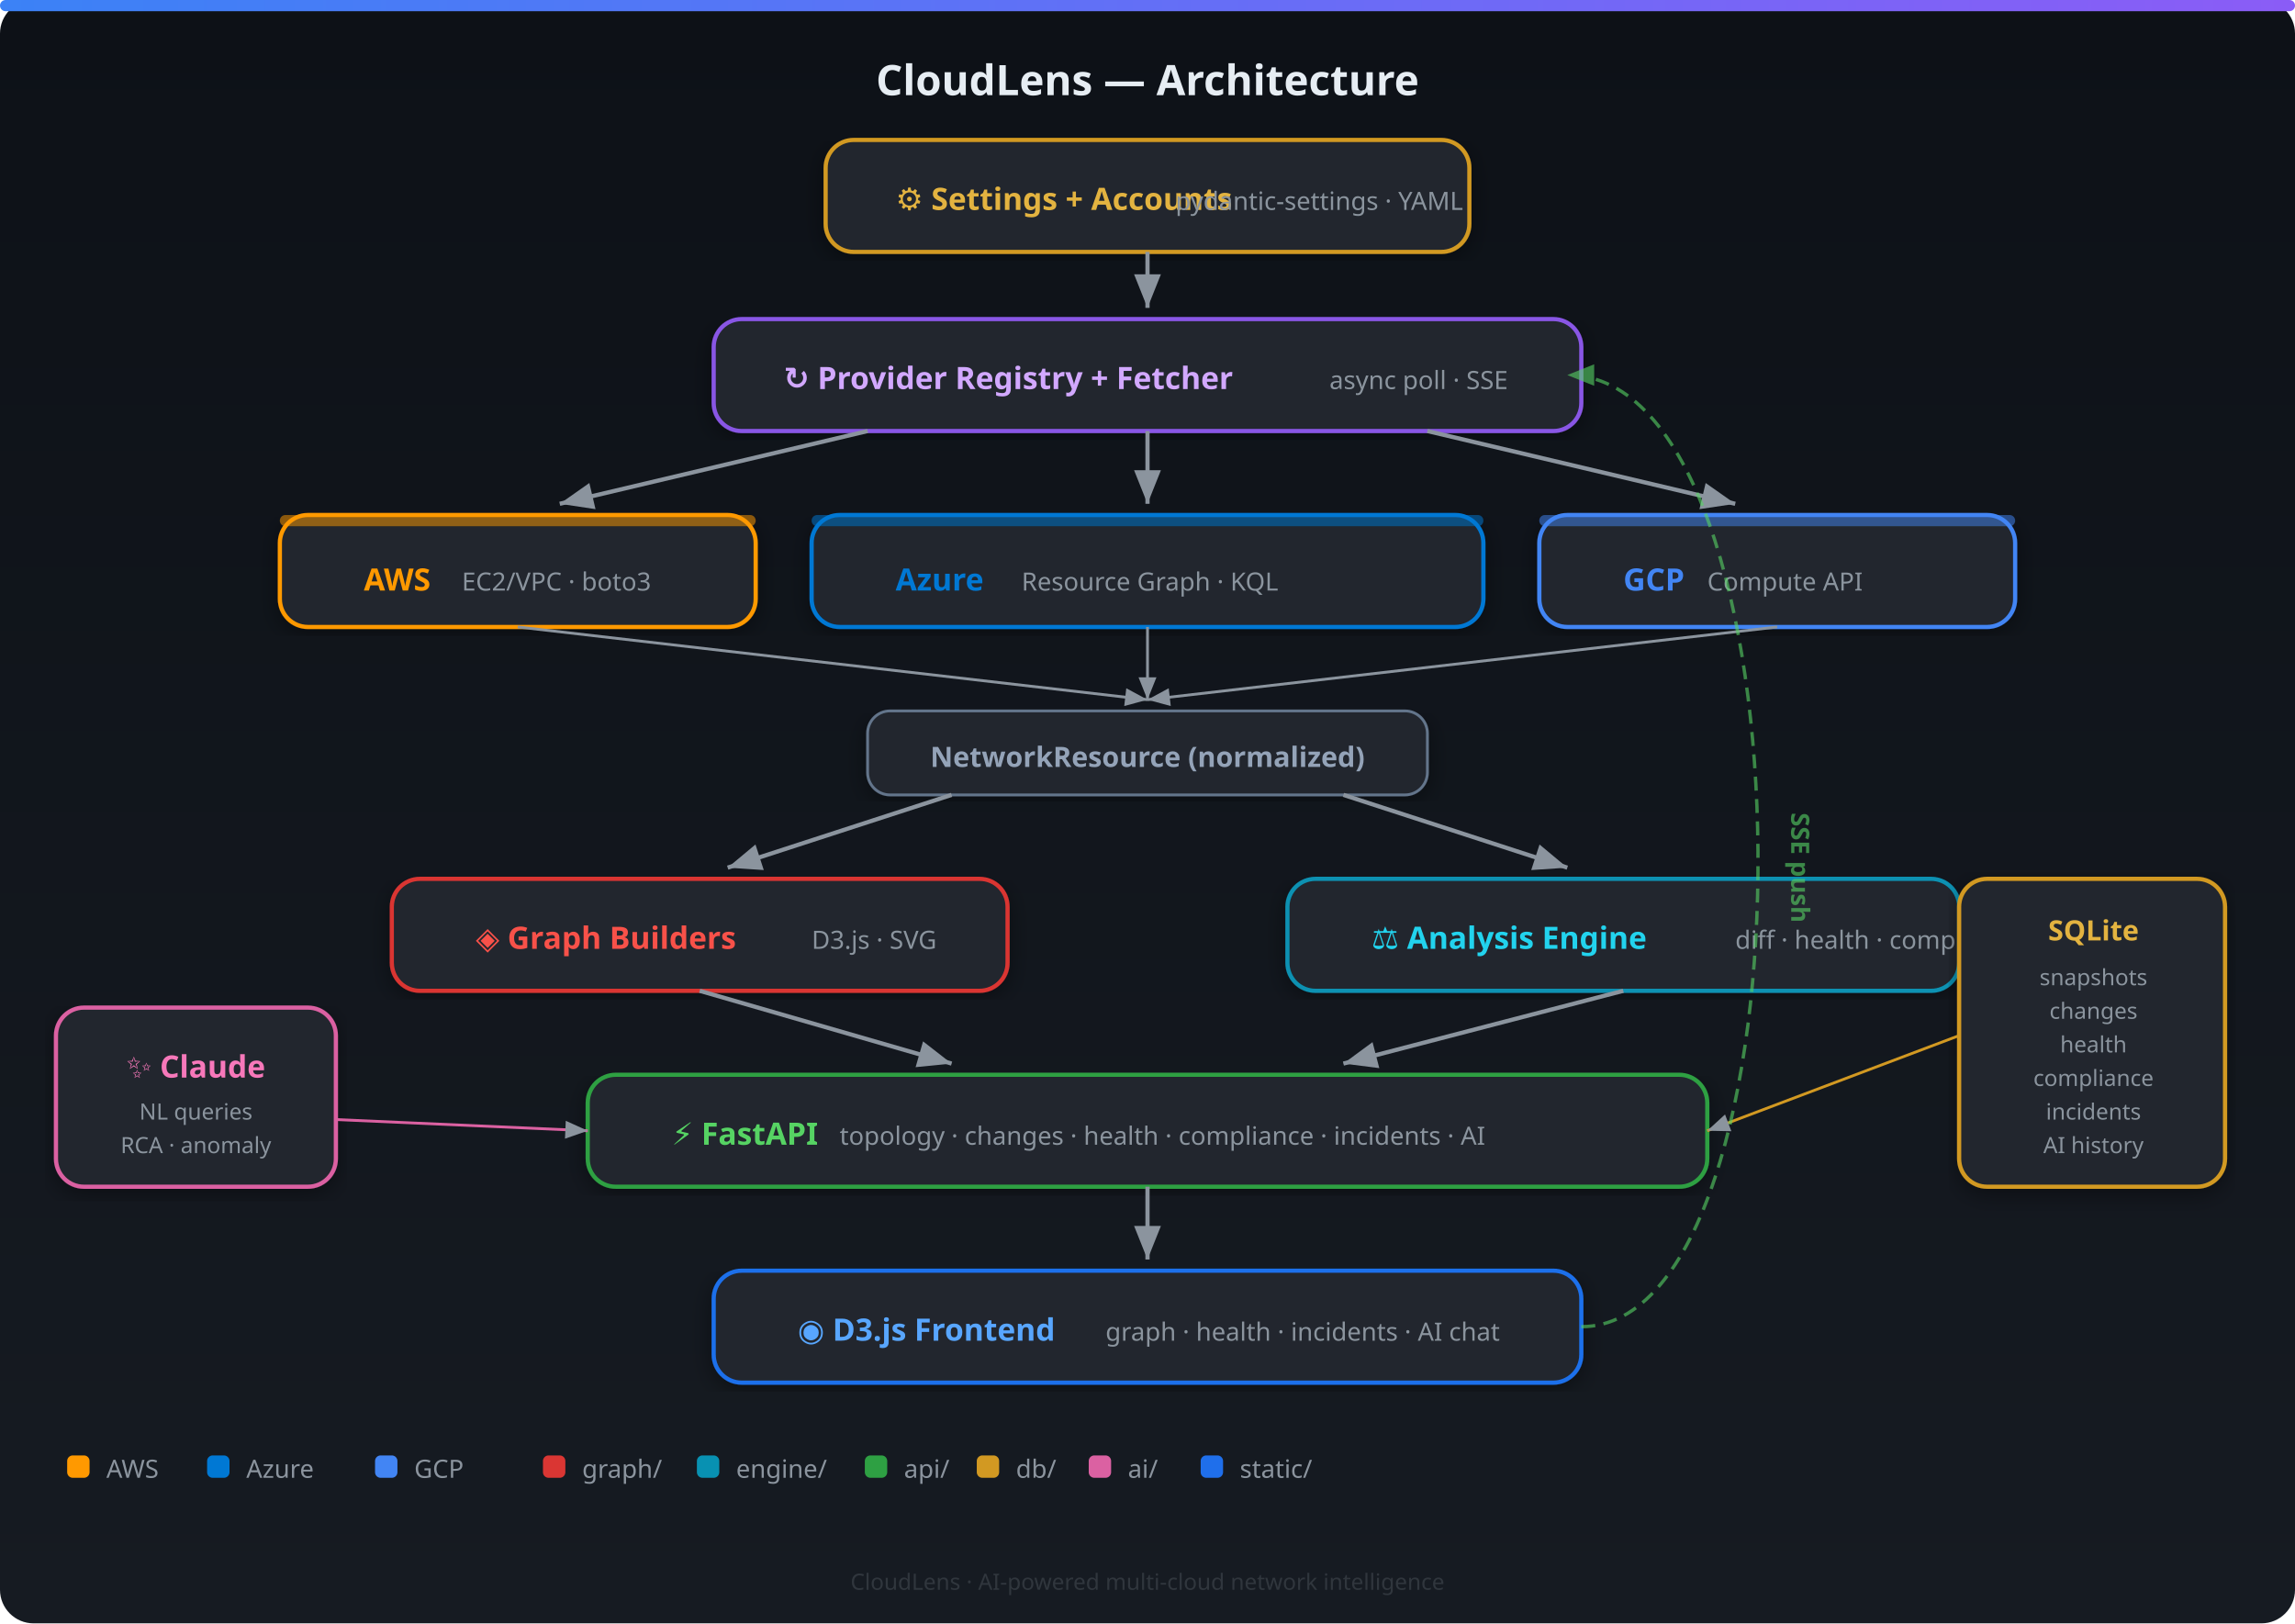
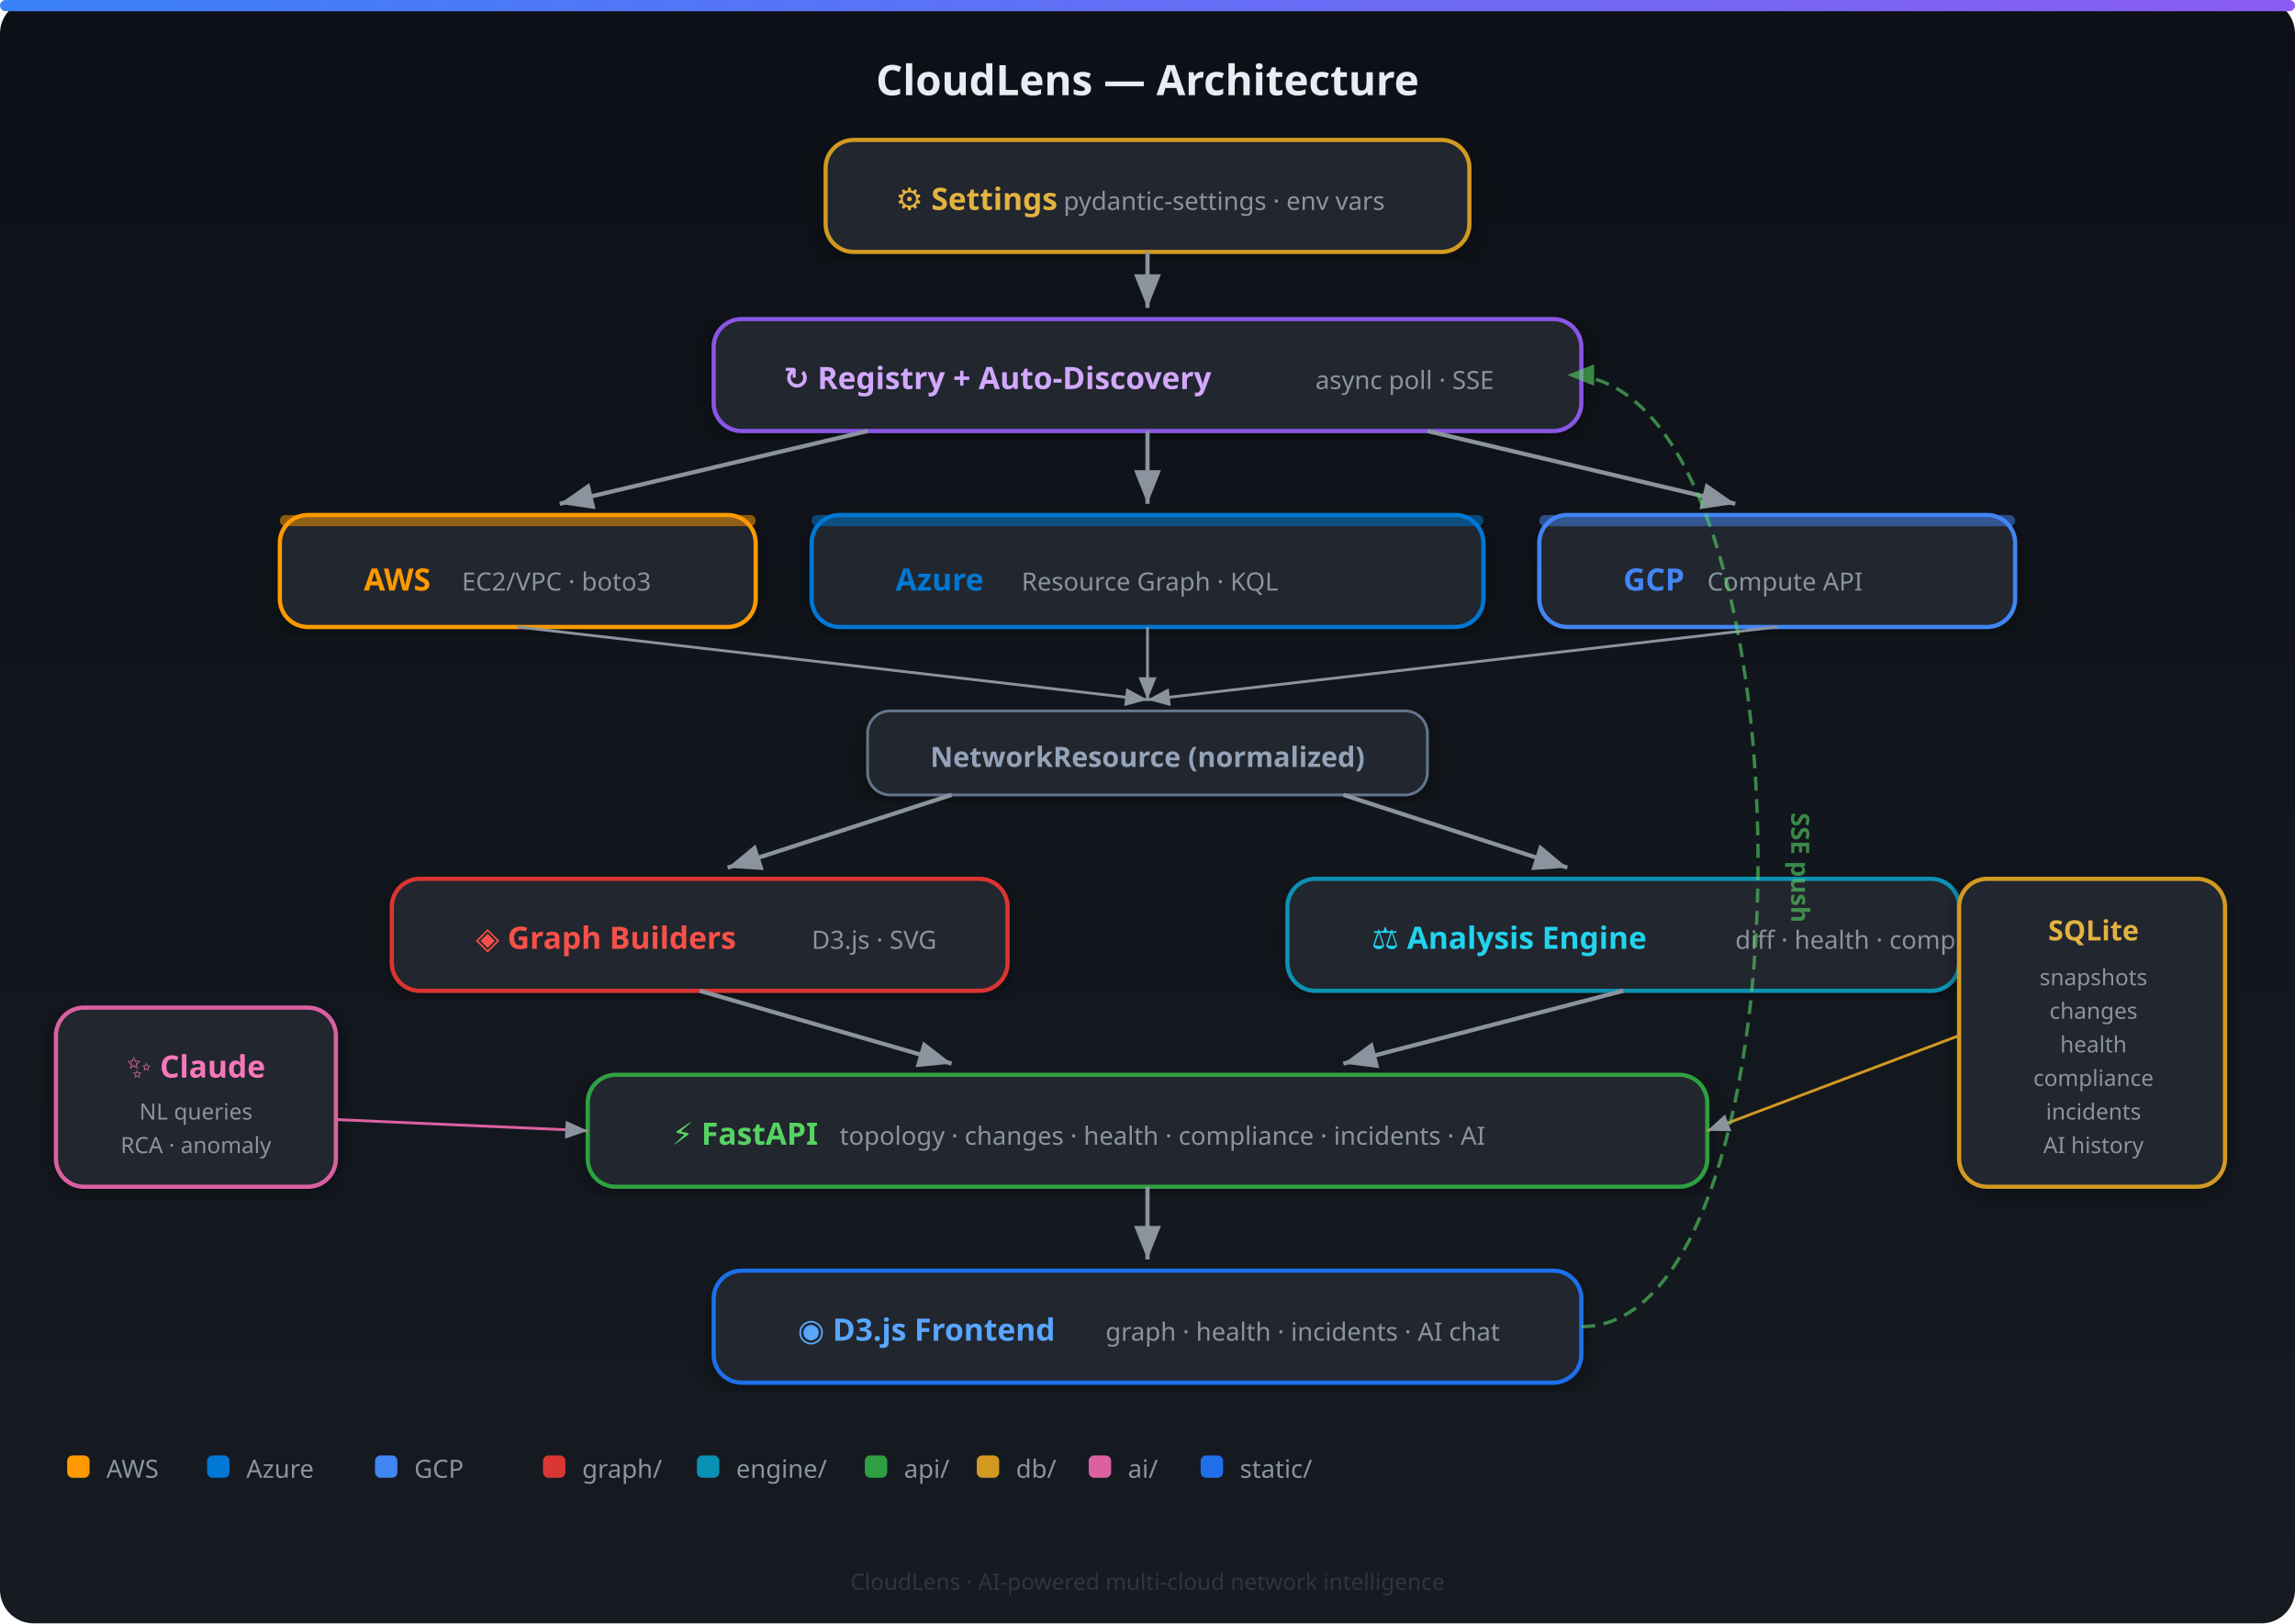
<svg xmlns="http://www.w3.org/2000/svg" viewBox="0 0 820 580" font-family="Segoe UI, system-ui, sans-serif">
  <defs>
    <linearGradient id="bg" x1="0" y1="0" x2="0" y2="1">
      <stop offset="0%" stop-color="#0d1117" />
      <stop offset="100%" stop-color="#161b22" />
    </linearGradient>
    <linearGradient id="accent" x1="0" y1="0" x2="1" y2="0">
      <stop offset="0%" stop-color="#3b82f6" />
      <stop offset="100%" stop-color="#8b5cf6" />
    </linearGradient>
    <filter id="shadow" x="-4%" y="-4%" width="108%" height="112%">
      <feDropShadow dx="0" dy="2" stdDeviation="4" flood-color="#000" flood-opacity="0.4" />
    </filter>
    <marker id="arrow" viewBox="0 0 10 10" refX="10" refY="5" markerWidth="8" markerHeight="8" orient="auto-start-reverse">
      <path d="M 0 1 L 10 5 L 0 9 z" fill="#8b949e" />
    </marker>
    <marker id="arrow-green" viewBox="0 0 10 10" refX="10" refY="5" markerWidth="8" markerHeight="8" orient="auto-start-reverse">
      <path d="M 0 1 L 10 5 L 0 9 z" fill="#56d364" />
    </marker>
  </defs>
  <rect width="820" height="580" rx="12" fill="url(#bg)" />
  <rect x="0" y="0" width="820" height="4" rx="2" fill="url(#accent)" />
  <text x="410" y="34" text-anchor="middle" fill="#e6edf3" font-size="15" font-weight="700">CloudLens — Architecture</text>
  <g filter="url(#shadow)">
    <rect x="295" y="50" width="230" height="40" rx="10" fill="#21262d" stroke="#d29922" stroke-width="1.5" />
-     <text x="320" y="75" fill="#e3b341" font-size="11" font-weight="600">⚙ Settings + Accounts</text>
-     <text x="420" y="75" fill="#8b949e" font-size="9">pydantic-settings · YAML</text>
+     <text x="320" y="75" fill="#e3b341" font-size="11" font-weight="600">⚙ Settings</text>
+     <text x="380" y="75" fill="#8b949e" font-size="9">pydantic-settings · env vars</text>
  </g>
  <line x1="410" y1="90" x2="410" y2="110" stroke="#8b949e" stroke-width="1.5" marker-end="url(#arrow)" />
  <g filter="url(#shadow)">
    <rect x="255" y="114" width="310" height="40" rx="10" fill="#21262d" stroke="#8957e5" stroke-width="1.5" />
-     <text x="280" y="139" fill="#d2a8ff" font-size="11" font-weight="600">↻ Provider Registry + Fetcher</text>
-     <text x="475" y="139" fill="#8b949e" font-size="9">async poll · SSE</text>
+     <text x="280" y="139" fill="#d2a8ff" font-size="11" font-weight="600">↻ Registry + Auto-Discovery</text>
+     <text x="470" y="139" fill="#8b949e" font-size="9">async poll · SSE</text>
  </g>
  <line x1="310" y1="154" x2="200" y2="180" stroke="#8b949e" stroke-width="1.5" marker-end="url(#arrow)" />
  <line x1="410" y1="154" x2="410" y2="180" stroke="#8b949e" stroke-width="1.5" marker-end="url(#arrow)" />
  <line x1="510" y1="154" x2="620" y2="180" stroke="#8b949e" stroke-width="1.5" marker-end="url(#arrow)" />
  <g filter="url(#shadow)">
    <rect x="100" y="184" width="170" height="40" rx="10" fill="#21262d" stroke="#FF9900" stroke-width="1.5" />
    <rect x="100" y="184" width="170" height="4" rx="2" fill="#FF9900" opacity="0.5" />
    <text x="130" y="211" fill="#FF9900" font-size="11" font-weight="700">AWS</text>
    <text x="165" y="211" fill="#8b949e" font-size="9">EC2/VPC · boto3</text>
  </g>
  <g filter="url(#shadow)">
    <rect x="290" y="184" width="240" height="40" rx="10" fill="#21262d" stroke="#0078D4" stroke-width="1.5" />
    <rect x="290" y="184" width="240" height="4" rx="2" fill="#0078D4" opacity="0.5" />
    <text x="320" y="211" fill="#0078D4" font-size="11" font-weight="700">Azure</text>
    <text x="365" y="211" fill="#8b949e" font-size="9">Resource Graph · KQL</text>
  </g>
  <g filter="url(#shadow)">
    <rect x="550" y="184" width="170" height="40" rx="10" fill="#21262d" stroke="#4285F4" stroke-width="1.5" />
    <rect x="550" y="184" width="170" height="4" rx="2" fill="#4285F4" opacity="0.5" />
    <text x="580" y="211" fill="#4285F4" font-size="11" font-weight="700">GCP</text>
    <text x="610" y="211" fill="#8b949e" font-size="9">Compute API</text>
  </g>
  <line x1="185" y1="224" x2="410" y2="250" stroke="#8b949e" stroke-width="1" marker-end="url(#arrow)" />
  <line x1="410" y1="224" x2="410" y2="250" stroke="#8b949e" stroke-width="1" marker-end="url(#arrow)" />
  <line x1="635" y1="224" x2="410" y2="250" stroke="#8b949e" stroke-width="1" marker-end="url(#arrow)" />
  <g filter="url(#shadow)">
    <rect x="310" y="254" width="200" height="30" rx="8" fill="#21262d" stroke="#64748b" stroke-width="1" />
    <text x="410" y="274" text-anchor="middle" fill="#94a3b8" font-size="10" font-weight="600">NetworkResource (normalized)</text>
  </g>
  <line x1="340" y1="284" x2="260" y2="310" stroke="#8b949e" stroke-width="1.5" marker-end="url(#arrow)" />
  <line x1="480" y1="284" x2="560" y2="310" stroke="#8b949e" stroke-width="1.5" marker-end="url(#arrow)" />
  <g filter="url(#shadow)">
    <rect x="140" y="314" width="220" height="40" rx="10" fill="#21262d" stroke="#da3633" stroke-width="1.5" />
    <text x="170" y="339" fill="#f85149" font-size="11" font-weight="600">◈ Graph Builders</text>
    <text x="290" y="339" fill="#8b949e" font-size="9">D3.js · SVG</text>
  </g>
  <g filter="url(#shadow)">
    <rect x="460" y="314" width="240" height="40" rx="10" fill="#21262d" stroke="#0891b2" stroke-width="1.5" />
    <text x="490" y="339" fill="#22d3ee" font-size="11" font-weight="600">⚖ Analysis Engine</text>
    <text x="620" y="339" fill="#8b949e" font-size="9">diff · health · comply</text>
  </g>
  <line x1="250" y1="354" x2="340" y2="380" stroke="#8b949e" stroke-width="1.5" marker-end="url(#arrow)" />
  <line x1="580" y1="354" x2="480" y2="380" stroke="#8b949e" stroke-width="1.5" marker-end="url(#arrow)" />
  <g filter="url(#shadow)">
    <rect x="210" y="384" width="400" height="40" rx="10" fill="#21262d" stroke="#2ea043" stroke-width="1.5" />
    <text x="240" y="409" fill="#56d364" font-size="11" font-weight="600">⚡ FastAPI</text>
    <text x="300" y="409" fill="#8b949e" font-size="9">topology · changes · health · compliance · incidents · AI</text>
  </g>
  <line x1="410" y1="424" x2="410" y2="450" stroke="#8b949e" stroke-width="1.5" marker-end="url(#arrow)" />
  <g filter="url(#shadow)">
    <rect x="255" y="454" width="310" height="40" rx="10" fill="#21262d" stroke="#1f6feb" stroke-width="1.5" />
    <text x="285" y="479" fill="#58a6ff" font-size="11" font-weight="600">◉ D3.js Frontend</text>
    <text x="395" y="479" fill="#8b949e" font-size="9">graph · health · incidents · AI chat</text>
  </g>
  <g filter="url(#shadow)">
    <rect x="700" y="314" width="95" height="110" rx="10" fill="#21262d" stroke="#d29922" stroke-width="1.5" />
    <text x="748" y="336" text-anchor="middle" fill="#e3b341" font-size="10" font-weight="600">SQLite</text>
    <text x="748" y="352" text-anchor="middle" fill="#8b949e" font-size="8">snapshots</text>
    <text x="748" y="364" text-anchor="middle" fill="#8b949e" font-size="8">changes</text>
    <text x="748" y="376" text-anchor="middle" fill="#8b949e" font-size="8">health</text>
    <text x="748" y="388" text-anchor="middle" fill="#8b949e" font-size="8">compliance</text>
    <text x="748" y="400" text-anchor="middle" fill="#8b949e" font-size="8">incidents</text>
    <text x="748" y="412" text-anchor="middle" fill="#8b949e" font-size="8">AI history</text>
  </g>
  <line x1="700" y1="370" x2="610" y2="404" stroke="#d29922" stroke-width="1" marker-end="url(#arrow)" />
  <g filter="url(#shadow)">
    <rect x="20" y="360" width="100" height="64" rx="10" fill="#21262d" stroke="#db61a2" stroke-width="1.5" />
    <text x="70" y="385" text-anchor="middle" fill="#f778ba" font-size="11" font-weight="600">✨ Claude</text>
    <text x="70" y="400" text-anchor="middle" fill="#8b949e" font-size="8">NL queries</text>
    <text x="70" y="412" text-anchor="middle" fill="#8b949e" font-size="8">RCA · anomaly</text>
  </g>
  <line x1="120" y1="400" x2="210" y2="404" stroke="#db61a2" stroke-width="1" marker-end="url(#arrow)" />
  <path d="M 565 474 C 650 474 650 134 560 134" fill="none" stroke="#56d364" stroke-width="1.2" stroke-dasharray="5 3" marker-end="url(#arrow-green)" opacity="0.6" />
  <text x="640" y="310" fill="#56d364" font-size="9" font-weight="600" transform="rotate(90 640 310)" text-anchor="middle" opacity="0.6">SSE push</text>
  <g transform="translate(24, 520)">
    <rect x="0" y="0" width="8" height="8" rx="2" fill="#FF9900" />
    <text x="14" y="8" fill="#8b949e" font-size="9">AWS</text>
    <rect x="50" y="0" width="8" height="8" rx="2" fill="#0078D4" />
    <text x="64" y="8" fill="#8b949e" font-size="9">Azure</text>
    <rect x="110" y="0" width="8" height="8" rx="2" fill="#4285F4" />
    <text x="124" y="8" fill="#8b949e" font-size="9">GCP</text>
    <rect x="170" y="0" width="8" height="8" rx="2" fill="#da3633" />
    <text x="184" y="8" fill="#8b949e" font-size="9">graph/</text>
    <rect x="225" y="0" width="8" height="8" rx="2" fill="#0891b2" />
    <text x="239" y="8" fill="#8b949e" font-size="9">engine/</text>
    <rect x="285" y="0" width="8" height="8" rx="2" fill="#2ea043" />
    <text x="299" y="8" fill="#8b949e" font-size="9">api/</text>
    <rect x="325" y="0" width="8" height="8" rx="2" fill="#d29922" />
    <text x="339" y="8" fill="#8b949e" font-size="9">db/</text>
    <rect x="365" y="0" width="8" height="8" rx="2" fill="#db61a2" />
    <text x="379" y="8" fill="#8b949e" font-size="9">ai/</text>
    <rect x="405" y="0" width="8" height="8" rx="2" fill="#1f6feb" />
    <text x="419" y="8" fill="#8b949e" font-size="9">static/</text>
  </g>
  <text x="410" y="568" text-anchor="middle" fill="#30363d" font-size="8">CloudLens · AI-powered multi-cloud network intelligence</text>
</svg>
